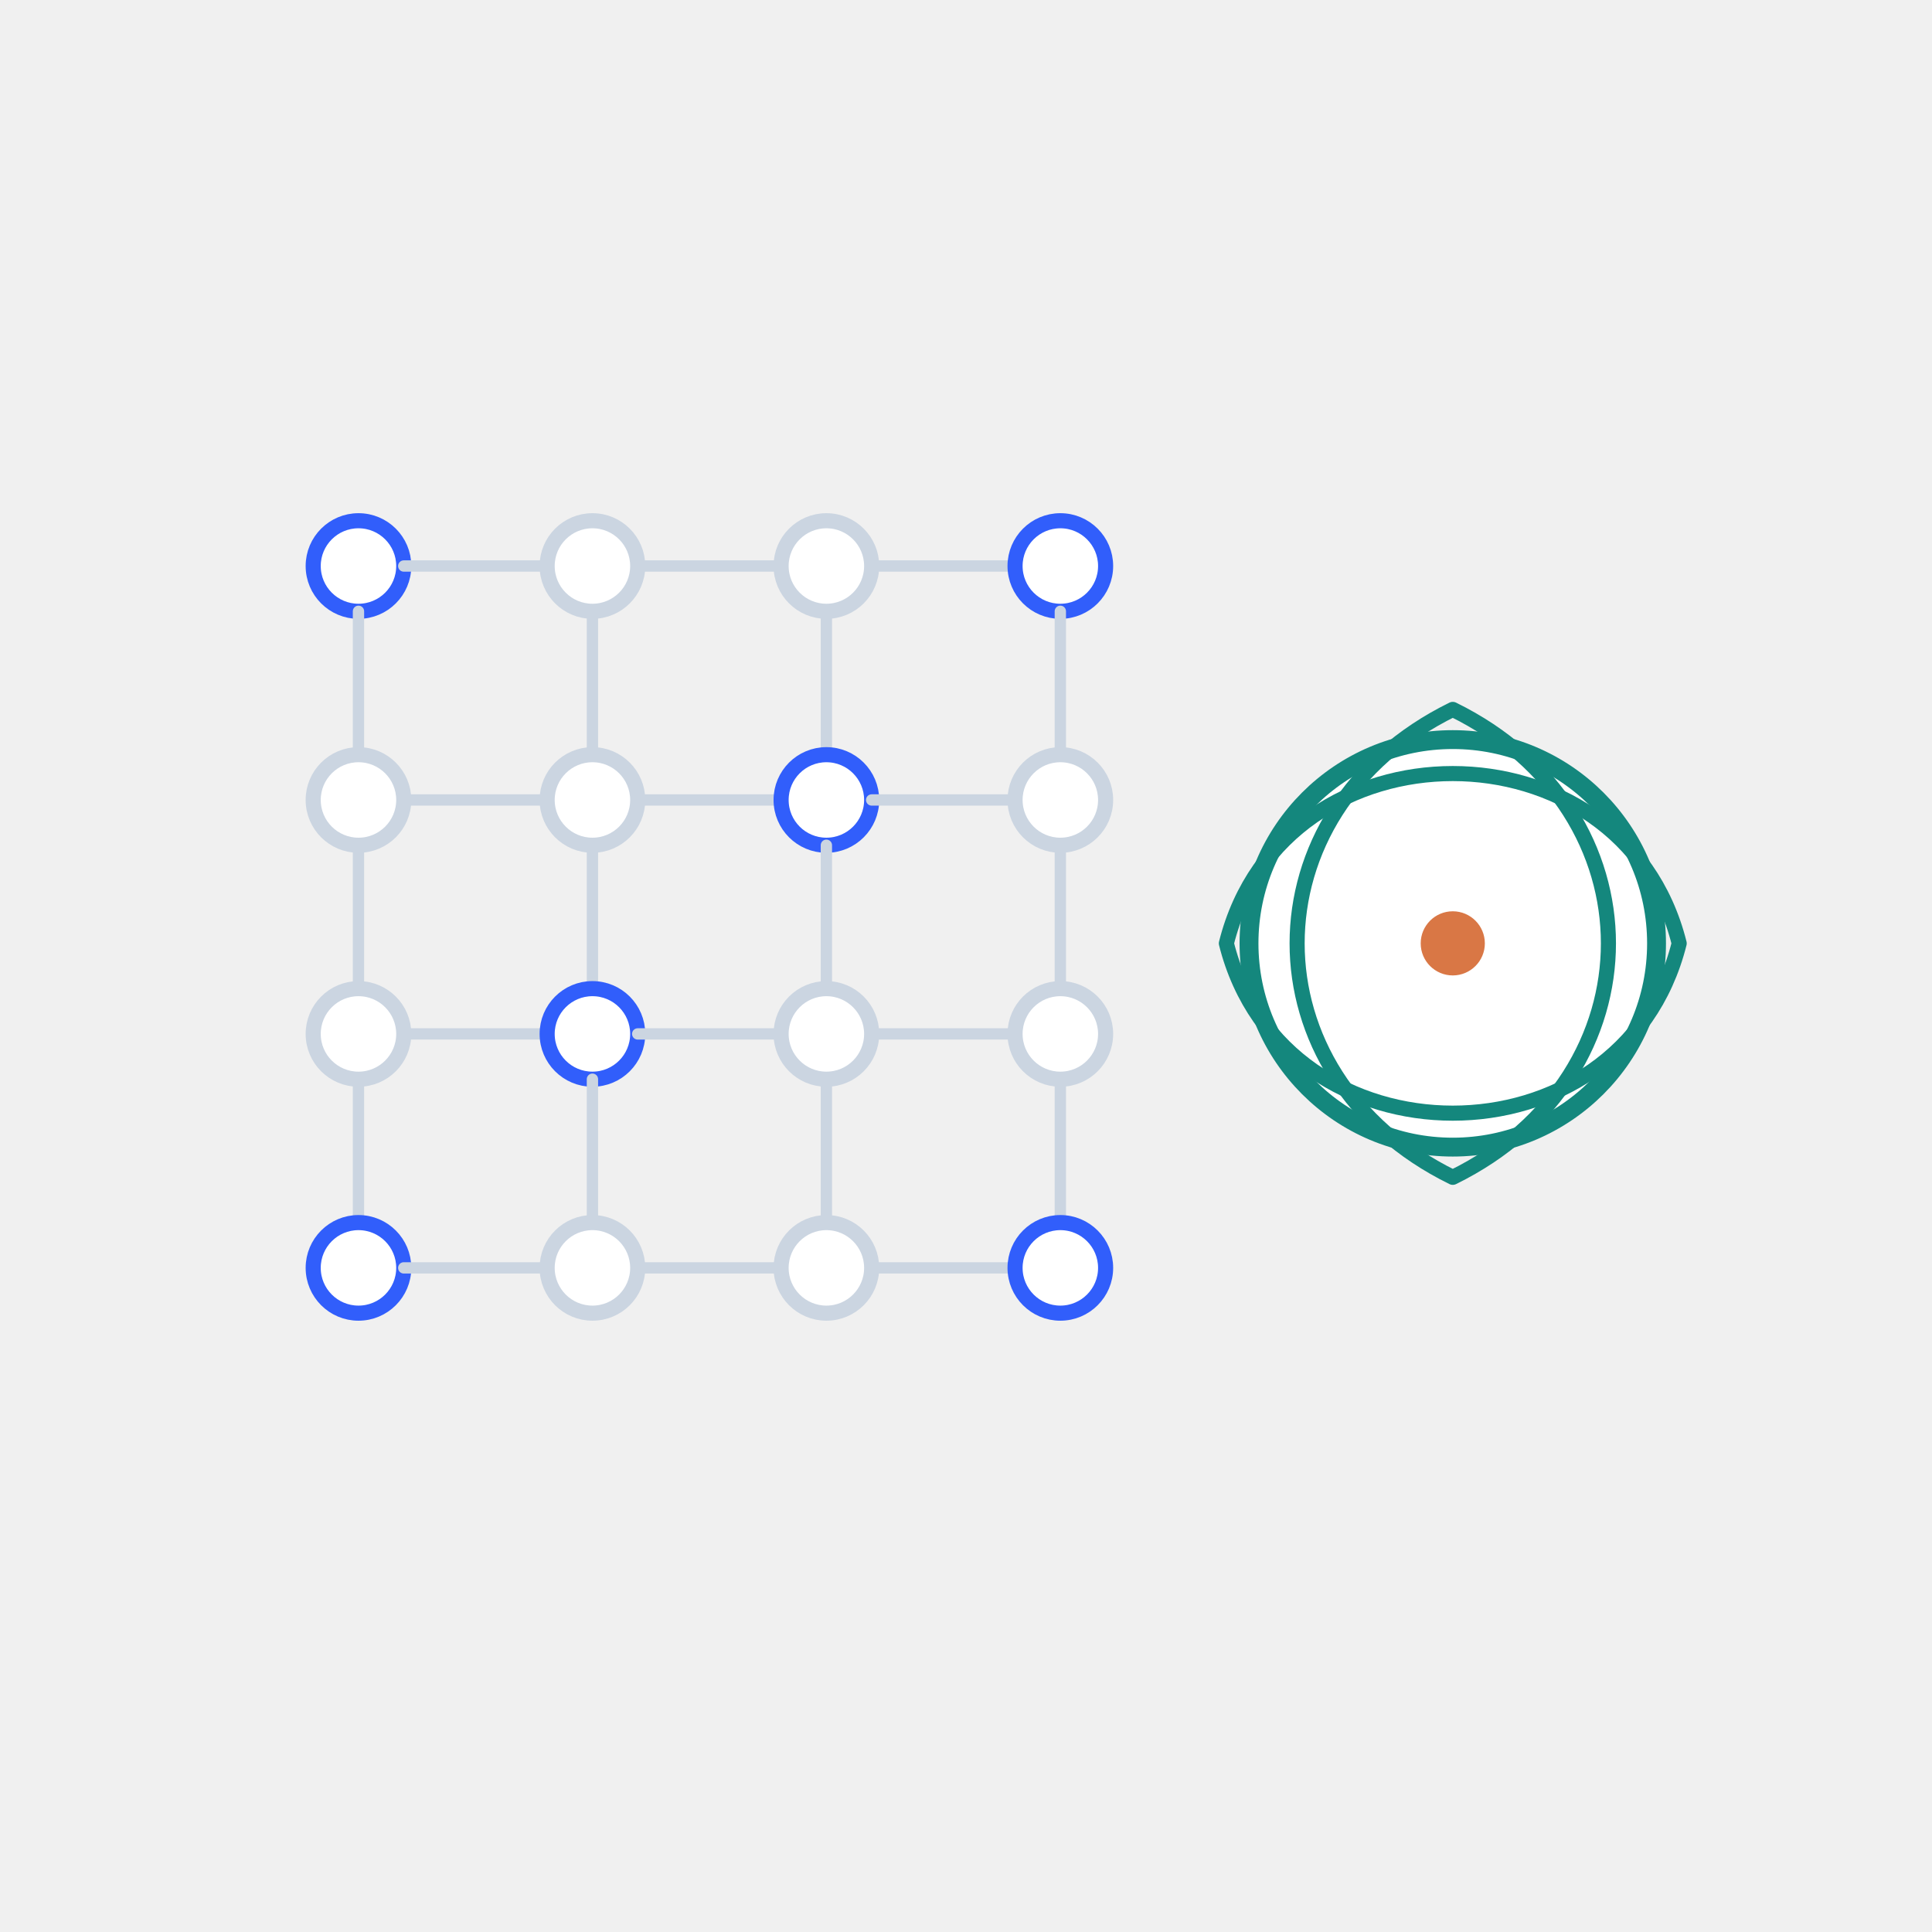
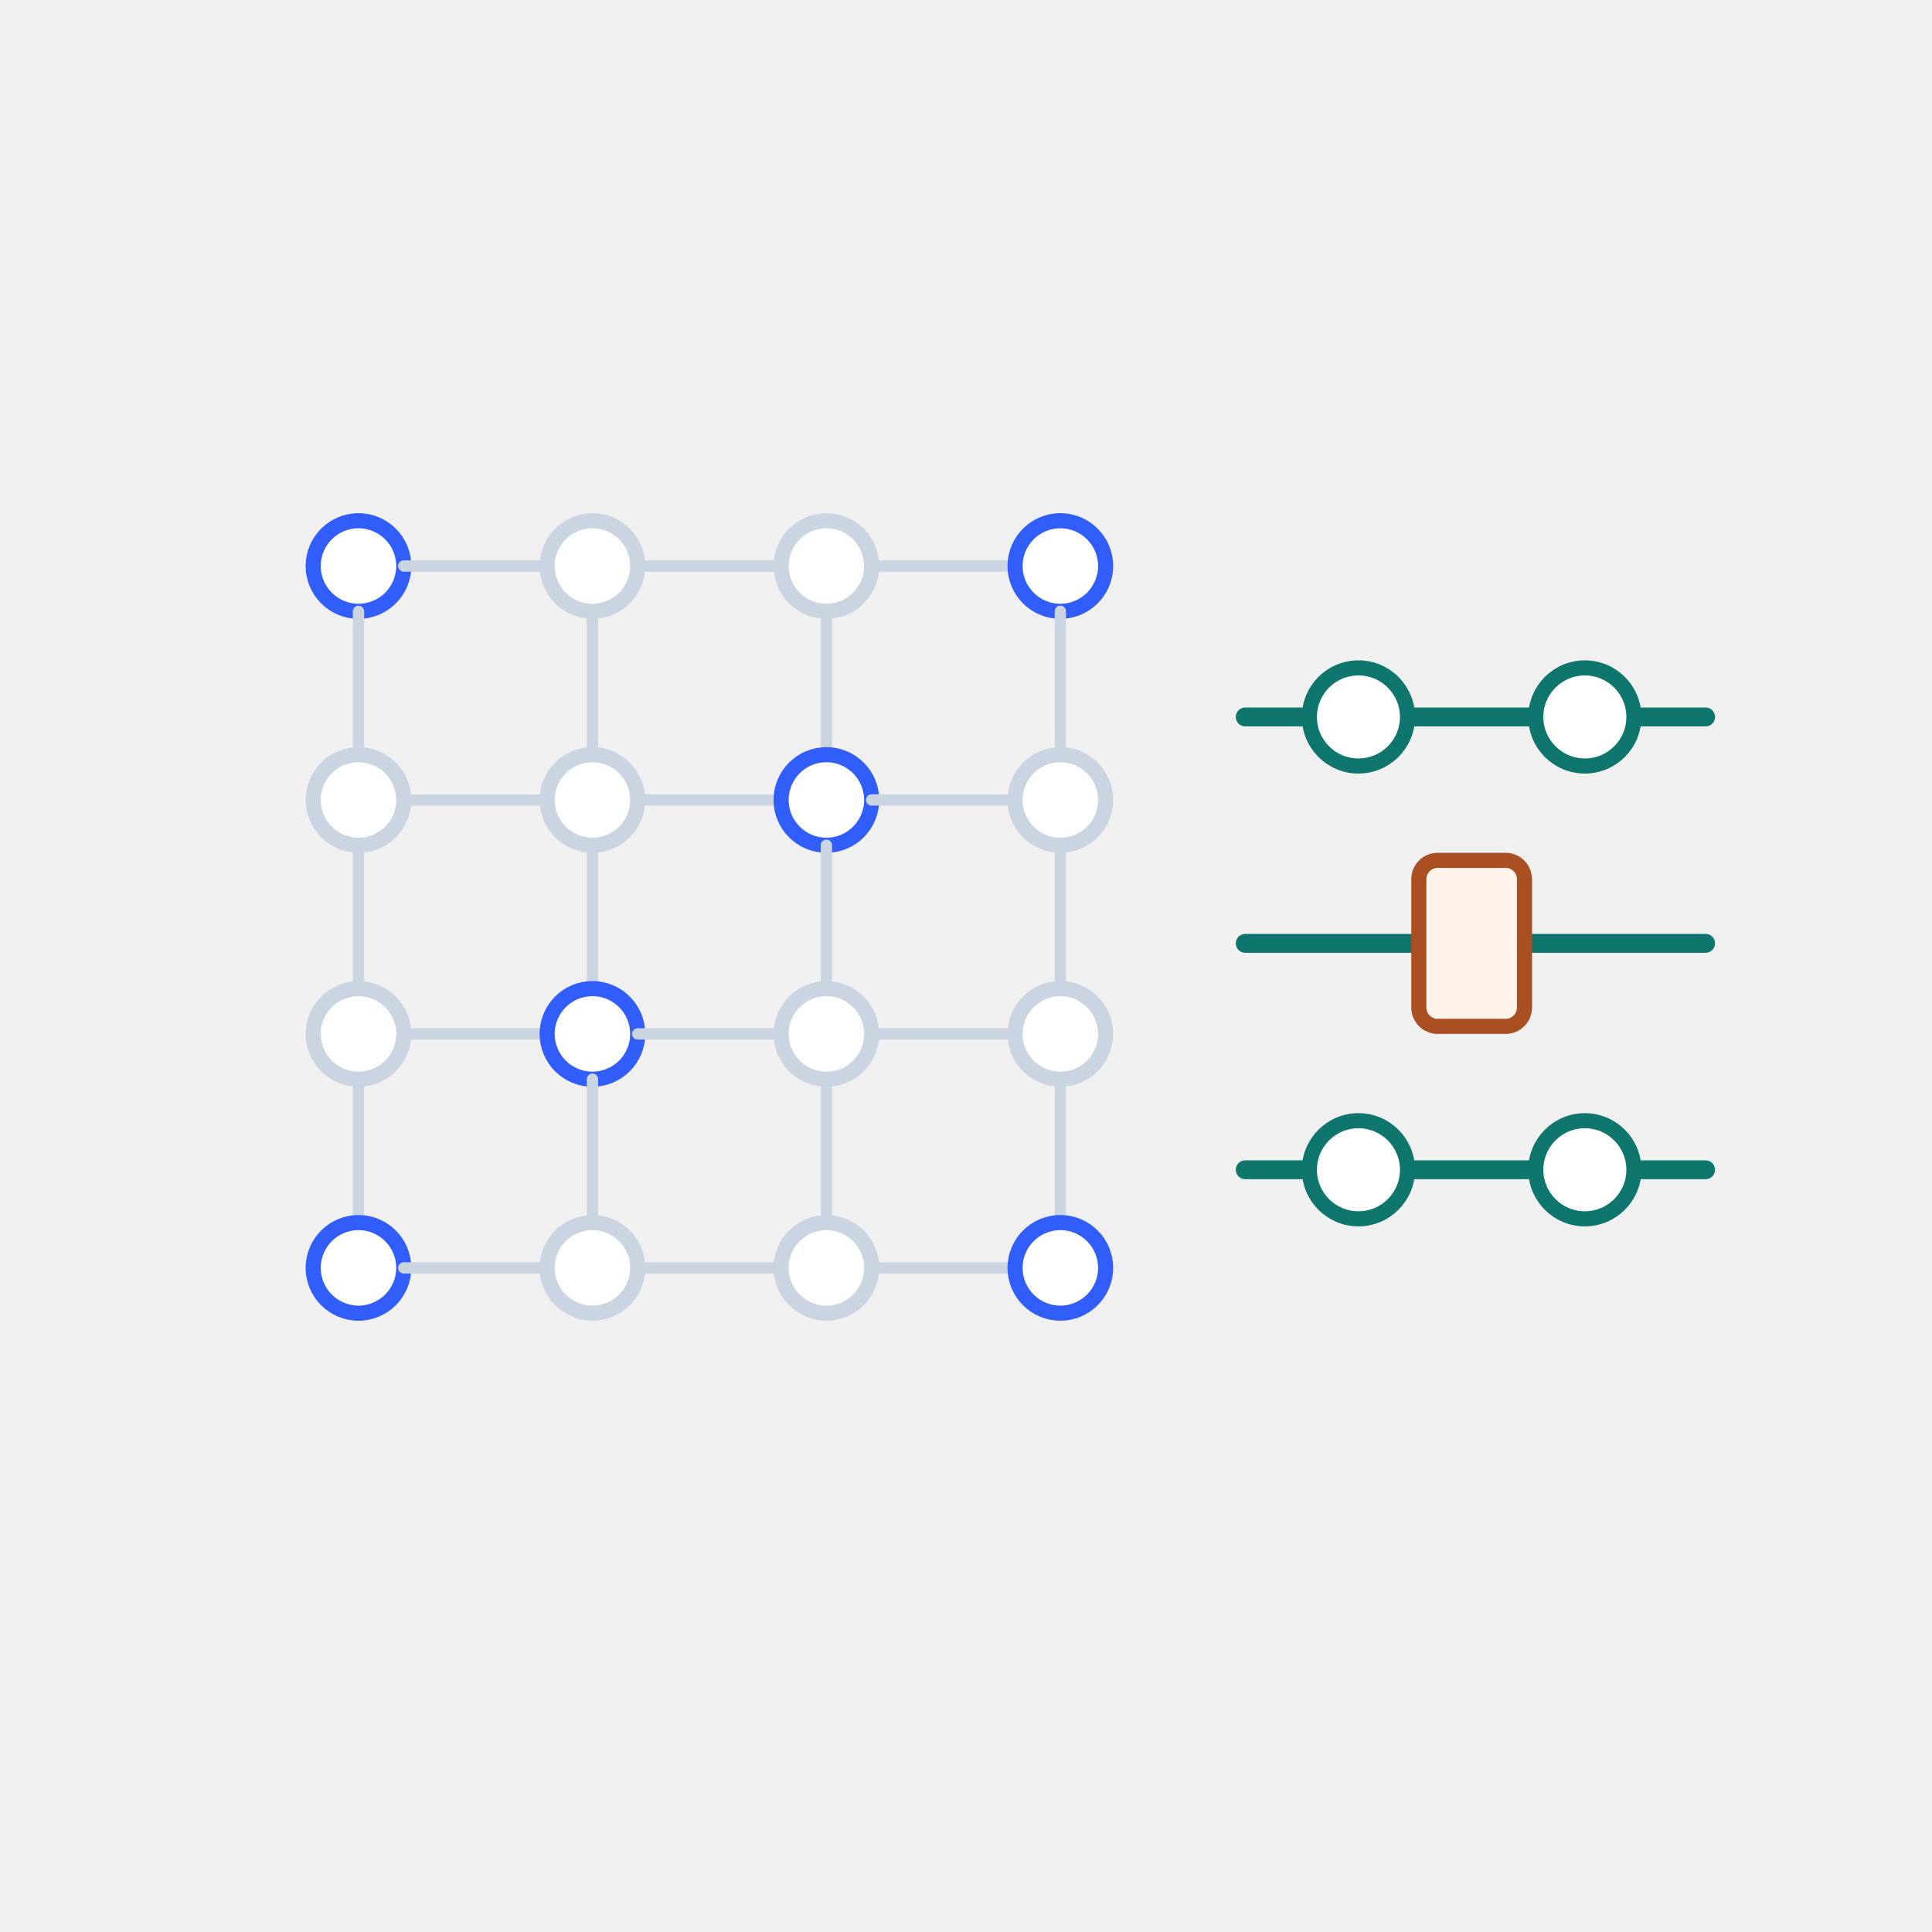
<svg xmlns="http://www.w3.org/2000/svg" width="512" height="512" viewBox="0 0 512 512" role="img" aria-labelledby="title desc">
  <defs>
    <marker id="arrow" viewBox="0 0 10 10" refX="8" refY="5" markerWidth="7" markerHeight="7" orient="auto">
      <path d="M0 0 L10 5 L0 10 Z" fill="#536273" />
    </marker>
  </defs>
  <circle cx="95" cy="150" r="12" fill="#FFFFFF" stroke="#315EFB" stroke-width="4" />
  <line x1="107" y1="150" x2="145" y2="150" stroke="#CBD5E1" stroke-width="3" stroke-linecap="round" />
  <line x1="95" y1="162" x2="95" y2="200" stroke="#CBD5E1" stroke-width="3" stroke-linecap="round" />
  <circle cx="95" cy="212" r="12" fill="#FFFFFF" stroke="#CBD5E1" stroke-width="4" />
  <line x1="107" y1="212" x2="145" y2="212" stroke="#CBD5E1" stroke-width="3" stroke-linecap="round" />
  <line x1="95" y1="224" x2="95" y2="262" stroke="#CBD5E1" stroke-width="3" stroke-linecap="round" />
  <circle cx="95" cy="274" r="12" fill="#FFFFFF" stroke="#CBD5E1" stroke-width="4" />
  <line x1="107" y1="274" x2="145" y2="274" stroke="#CBD5E1" stroke-width="3" stroke-linecap="round" />
  <line x1="95" y1="286" x2="95" y2="324" stroke="#CBD5E1" stroke-width="3" stroke-linecap="round" />
  <circle cx="95" cy="336" r="12" fill="#FFFFFF" stroke="#315EFB" stroke-width="4" />
  <line x1="107" y1="336" x2="145" y2="336" stroke="#CBD5E1" stroke-width="3" stroke-linecap="round" />
  <circle cx="157" cy="150" r="12" fill="#FFFFFF" stroke="#CBD5E1" stroke-width="4" />
  <line x1="169" y1="150" x2="207" y2="150" stroke="#CBD5E1" stroke-width="3" stroke-linecap="round" />
  <line x1="157" y1="162" x2="157" y2="200" stroke="#CBD5E1" stroke-width="3" stroke-linecap="round" />
  <circle cx="157" cy="212" r="12" fill="#FFFFFF" stroke="#CBD5E1" stroke-width="4" />
  <line x1="169" y1="212" x2="207" y2="212" stroke="#CBD5E1" stroke-width="3" stroke-linecap="round" />
  <line x1="157" y1="224" x2="157" y2="262" stroke="#CBD5E1" stroke-width="3" stroke-linecap="round" />
  <circle cx="157" cy="274" r="12" fill="#FFFFFF" stroke="#315EFB" stroke-width="4" />
  <line x1="169" y1="274" x2="207" y2="274" stroke="#CBD5E1" stroke-width="3" stroke-linecap="round" />
  <line x1="157" y1="286" x2="157" y2="324" stroke="#CBD5E1" stroke-width="3" stroke-linecap="round" />
  <circle cx="157" cy="336" r="12" fill="#FFFFFF" stroke="#CBD5E1" stroke-width="4" />
  <line x1="169" y1="336" x2="207" y2="336" stroke="#CBD5E1" stroke-width="3" stroke-linecap="round" />
  <circle cx="219" cy="150" r="12" fill="#FFFFFF" stroke="#CBD5E1" stroke-width="4" />
  <line x1="231" y1="150" x2="269" y2="150" stroke="#CBD5E1" stroke-width="3" stroke-linecap="round" />
  <line x1="219" y1="162" x2="219" y2="200" stroke="#CBD5E1" stroke-width="3" stroke-linecap="round" />
  <circle cx="219" cy="212" r="12" fill="#FFFFFF" stroke="#315EFB" stroke-width="4" />
  <line x1="231" y1="212" x2="269" y2="212" stroke="#CBD5E1" stroke-width="3" stroke-linecap="round" />
  <line x1="219" y1="224" x2="219" y2="262" stroke="#CBD5E1" stroke-width="3" stroke-linecap="round" />
  <circle cx="219" cy="274" r="12" fill="#FFFFFF" stroke="#CBD5E1" stroke-width="4" />
  <line x1="231" y1="274" x2="269" y2="274" stroke="#CBD5E1" stroke-width="3" stroke-linecap="round" />
  <line x1="219" y1="286" x2="219" y2="324" stroke="#CBD5E1" stroke-width="3" stroke-linecap="round" />
  <circle cx="219" cy="336" r="12" fill="#FFFFFF" stroke="#CBD5E1" stroke-width="4" />
  <line x1="231" y1="336" x2="269" y2="336" stroke="#CBD5E1" stroke-width="3" stroke-linecap="round" />
  <circle cx="281" cy="150" r="12" fill="#FFFFFF" stroke="#315EFB" stroke-width="4" />
  <line x1="281" y1="162" x2="281" y2="200" stroke="#CBD5E1" stroke-width="3" stroke-linecap="round" />
  <circle cx="281" cy="212" r="12" fill="#FFFFFF" stroke="#CBD5E1" stroke-width="4" />
  <line x1="281" y1="224" x2="281" y2="262" stroke="#CBD5E1" stroke-width="3" stroke-linecap="round" />
  <circle cx="281" cy="274" r="12" fill="#FFFFFF" stroke="#CBD5E1" stroke-width="4" />
  <line x1="281" y1="286" x2="281" y2="324" stroke="#CBD5E1" stroke-width="3" stroke-linecap="round" />
  <circle cx="281" cy="336" r="12" fill="#FFFFFF" stroke="#315EFB" stroke-width="4" />
-   <circle cx="385" cy="250" r="54" fill="#FFFFFF" stroke="#14877D" stroke-width="5" />
-   <path d="M 325 250 C 340 190 430 190 445 250 C 430 310 340 310 325 250" fill="none" stroke="#14877D" stroke-width="4" stroke-linecap="round" stroke-linejoin="round" />
-   <path d="M 385 188 C 330 215 330 285 385 312 C 440 285 440 215 385 188" fill="none" stroke="#14877D" stroke-width="4" stroke-linecap="round" stroke-linejoin="round" />
-   <circle cx="385" cy="250" r="8" fill="#D97745" stroke="#D97745" stroke-width="1" />
+   <line x1="330" y1="190" x2="452" y2="190" stroke="#0F766E" stroke-width="5" stroke-linecap="round" />
+   <line x1="330" y1="250" x2="452" y2="250" stroke="#0F766E" stroke-width="5" stroke-linecap="round" />
+   <line x1="330" y1="310" x2="452" y2="310" stroke="#0F766E" stroke-width="5" stroke-linecap="round" />
+   <circle cx="360" cy="190" r="13" fill="#FFFFFF" stroke="#0F766E" stroke-width="4" />
+   <circle cx="360" cy="310" r="13" fill="#FFFFFF" stroke="#0F766E" stroke-width="4" />
+   <circle cx="420" cy="190" r="13" fill="#FFFFFF" stroke="#0F766E" stroke-width="4" />
+   <circle cx="420" cy="310" r="13" fill="#FFFFFF" stroke="#0F766E" stroke-width="4" />
+   <rect x="376" y="228" width="28" height="44" rx="5" fill="#FFF3EC" stroke="#A94F21" stroke-width="4" />
</svg>
